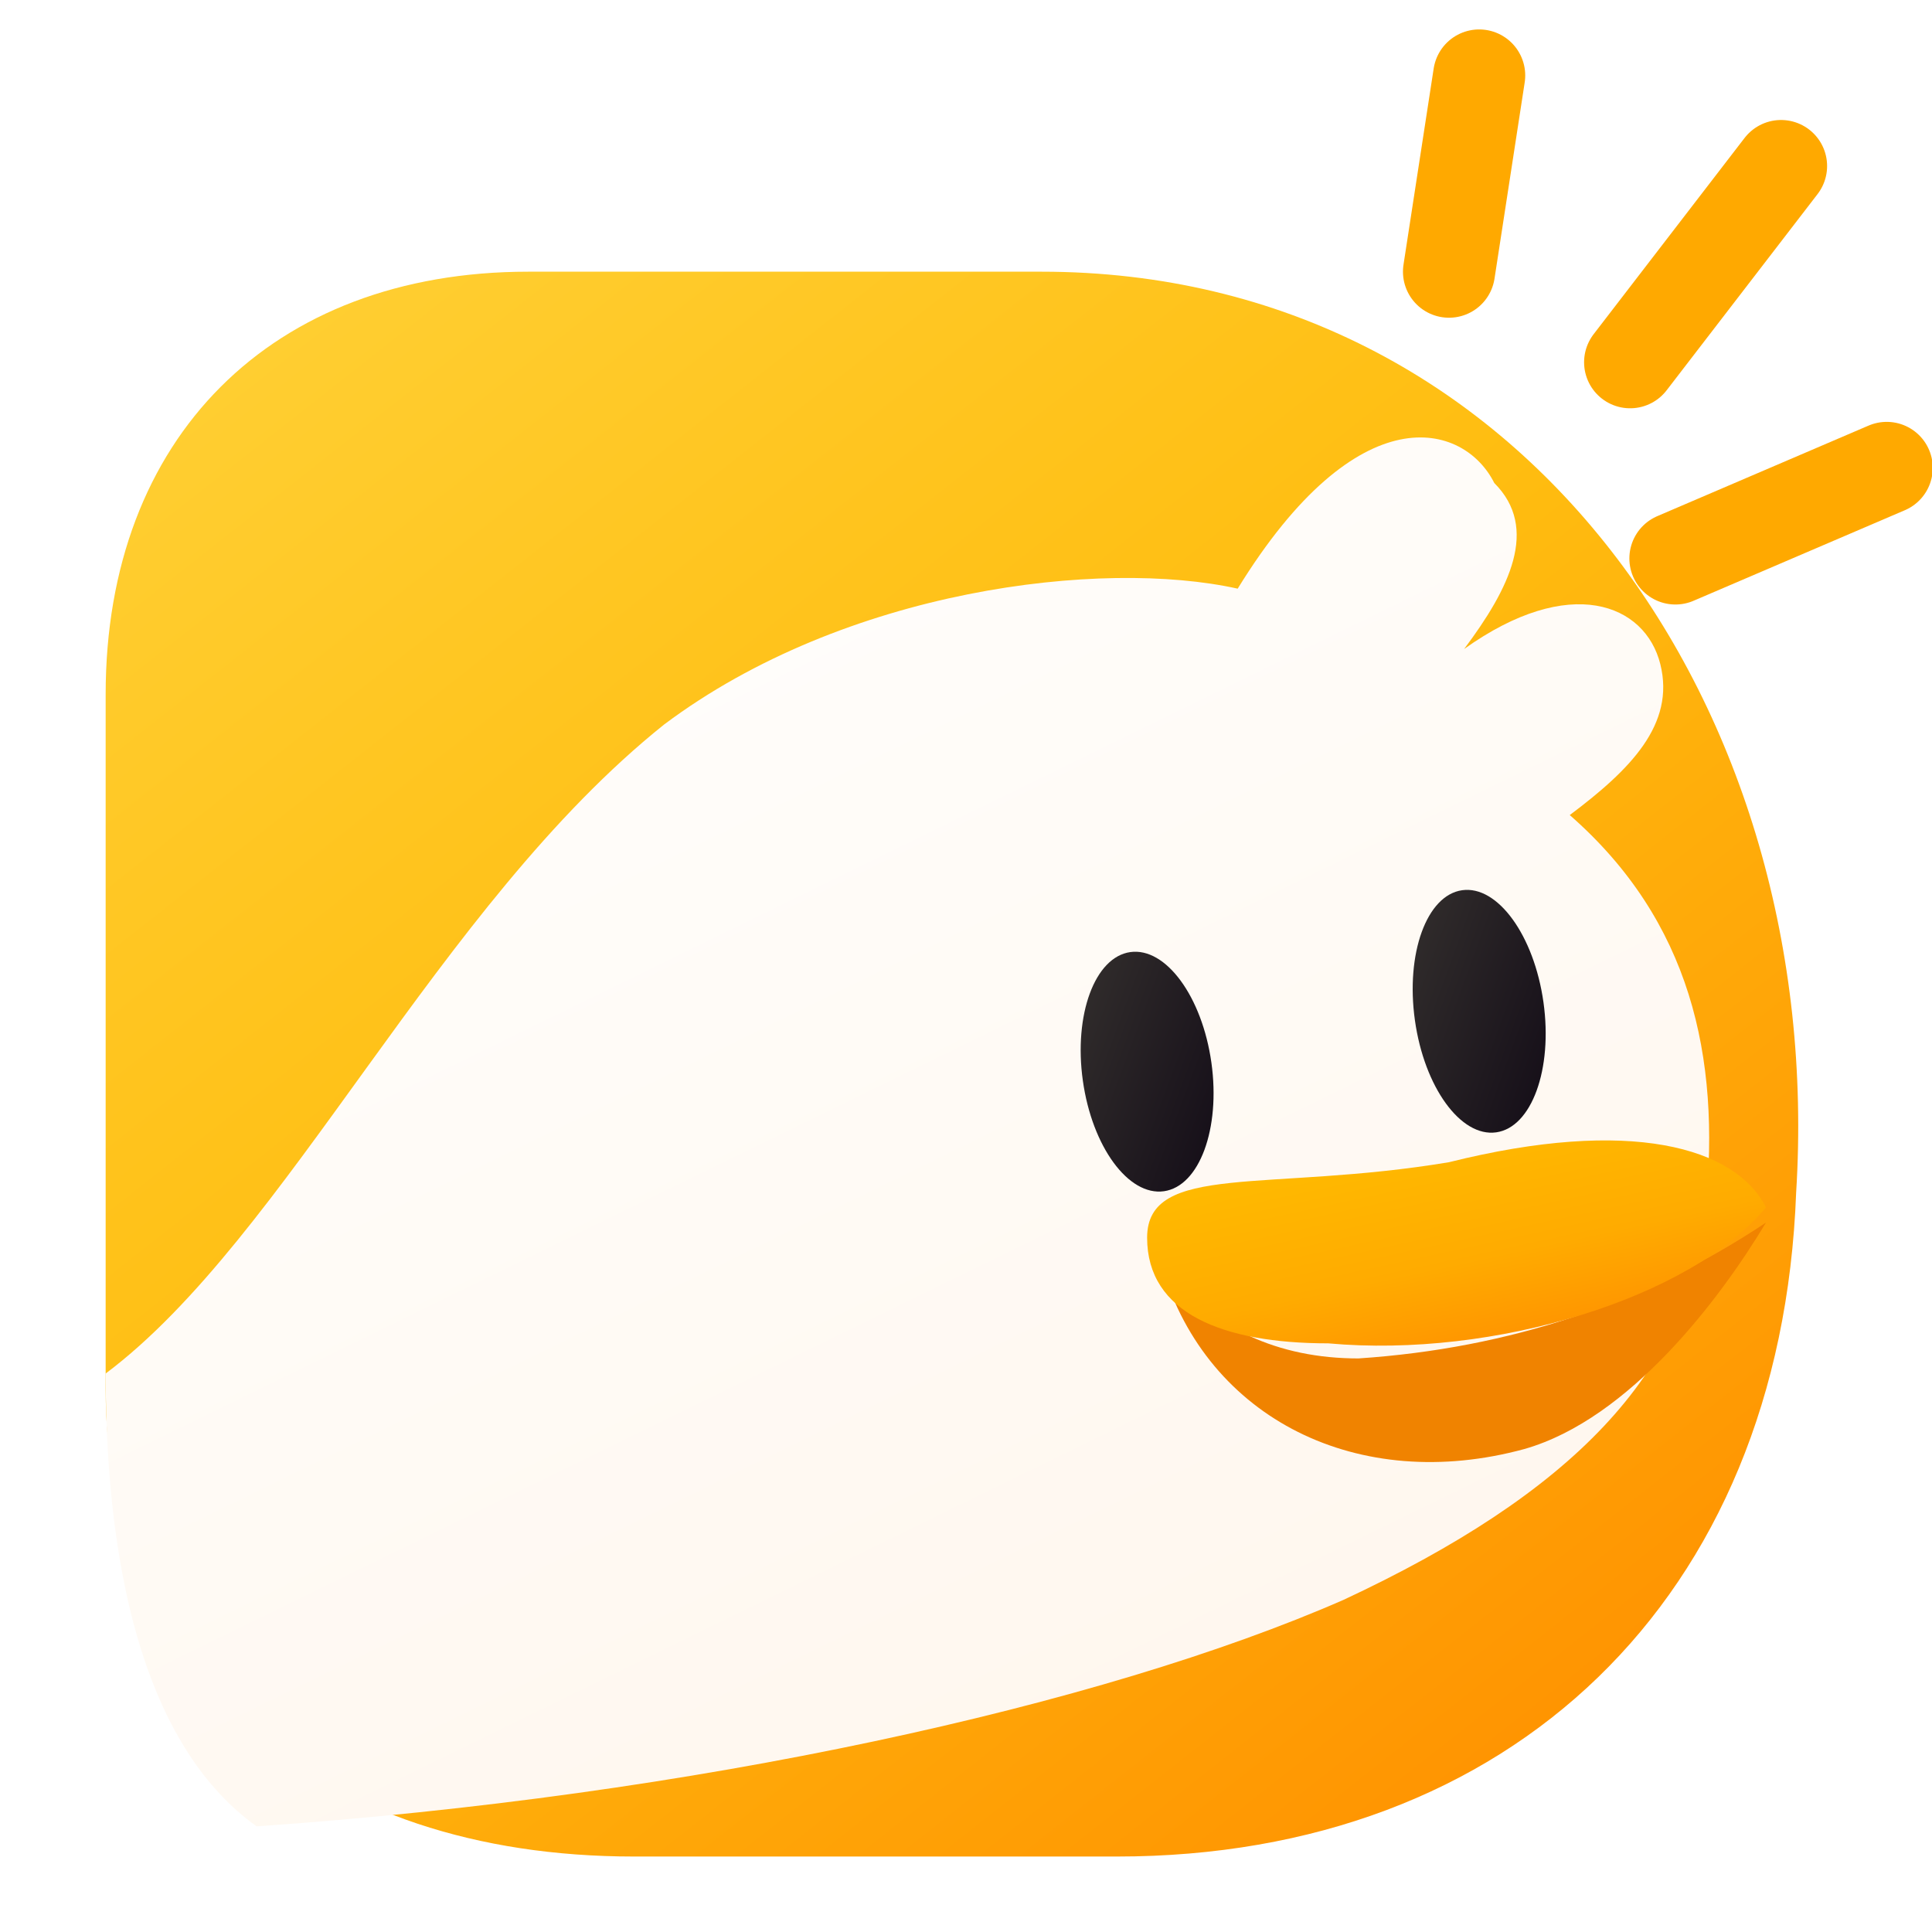
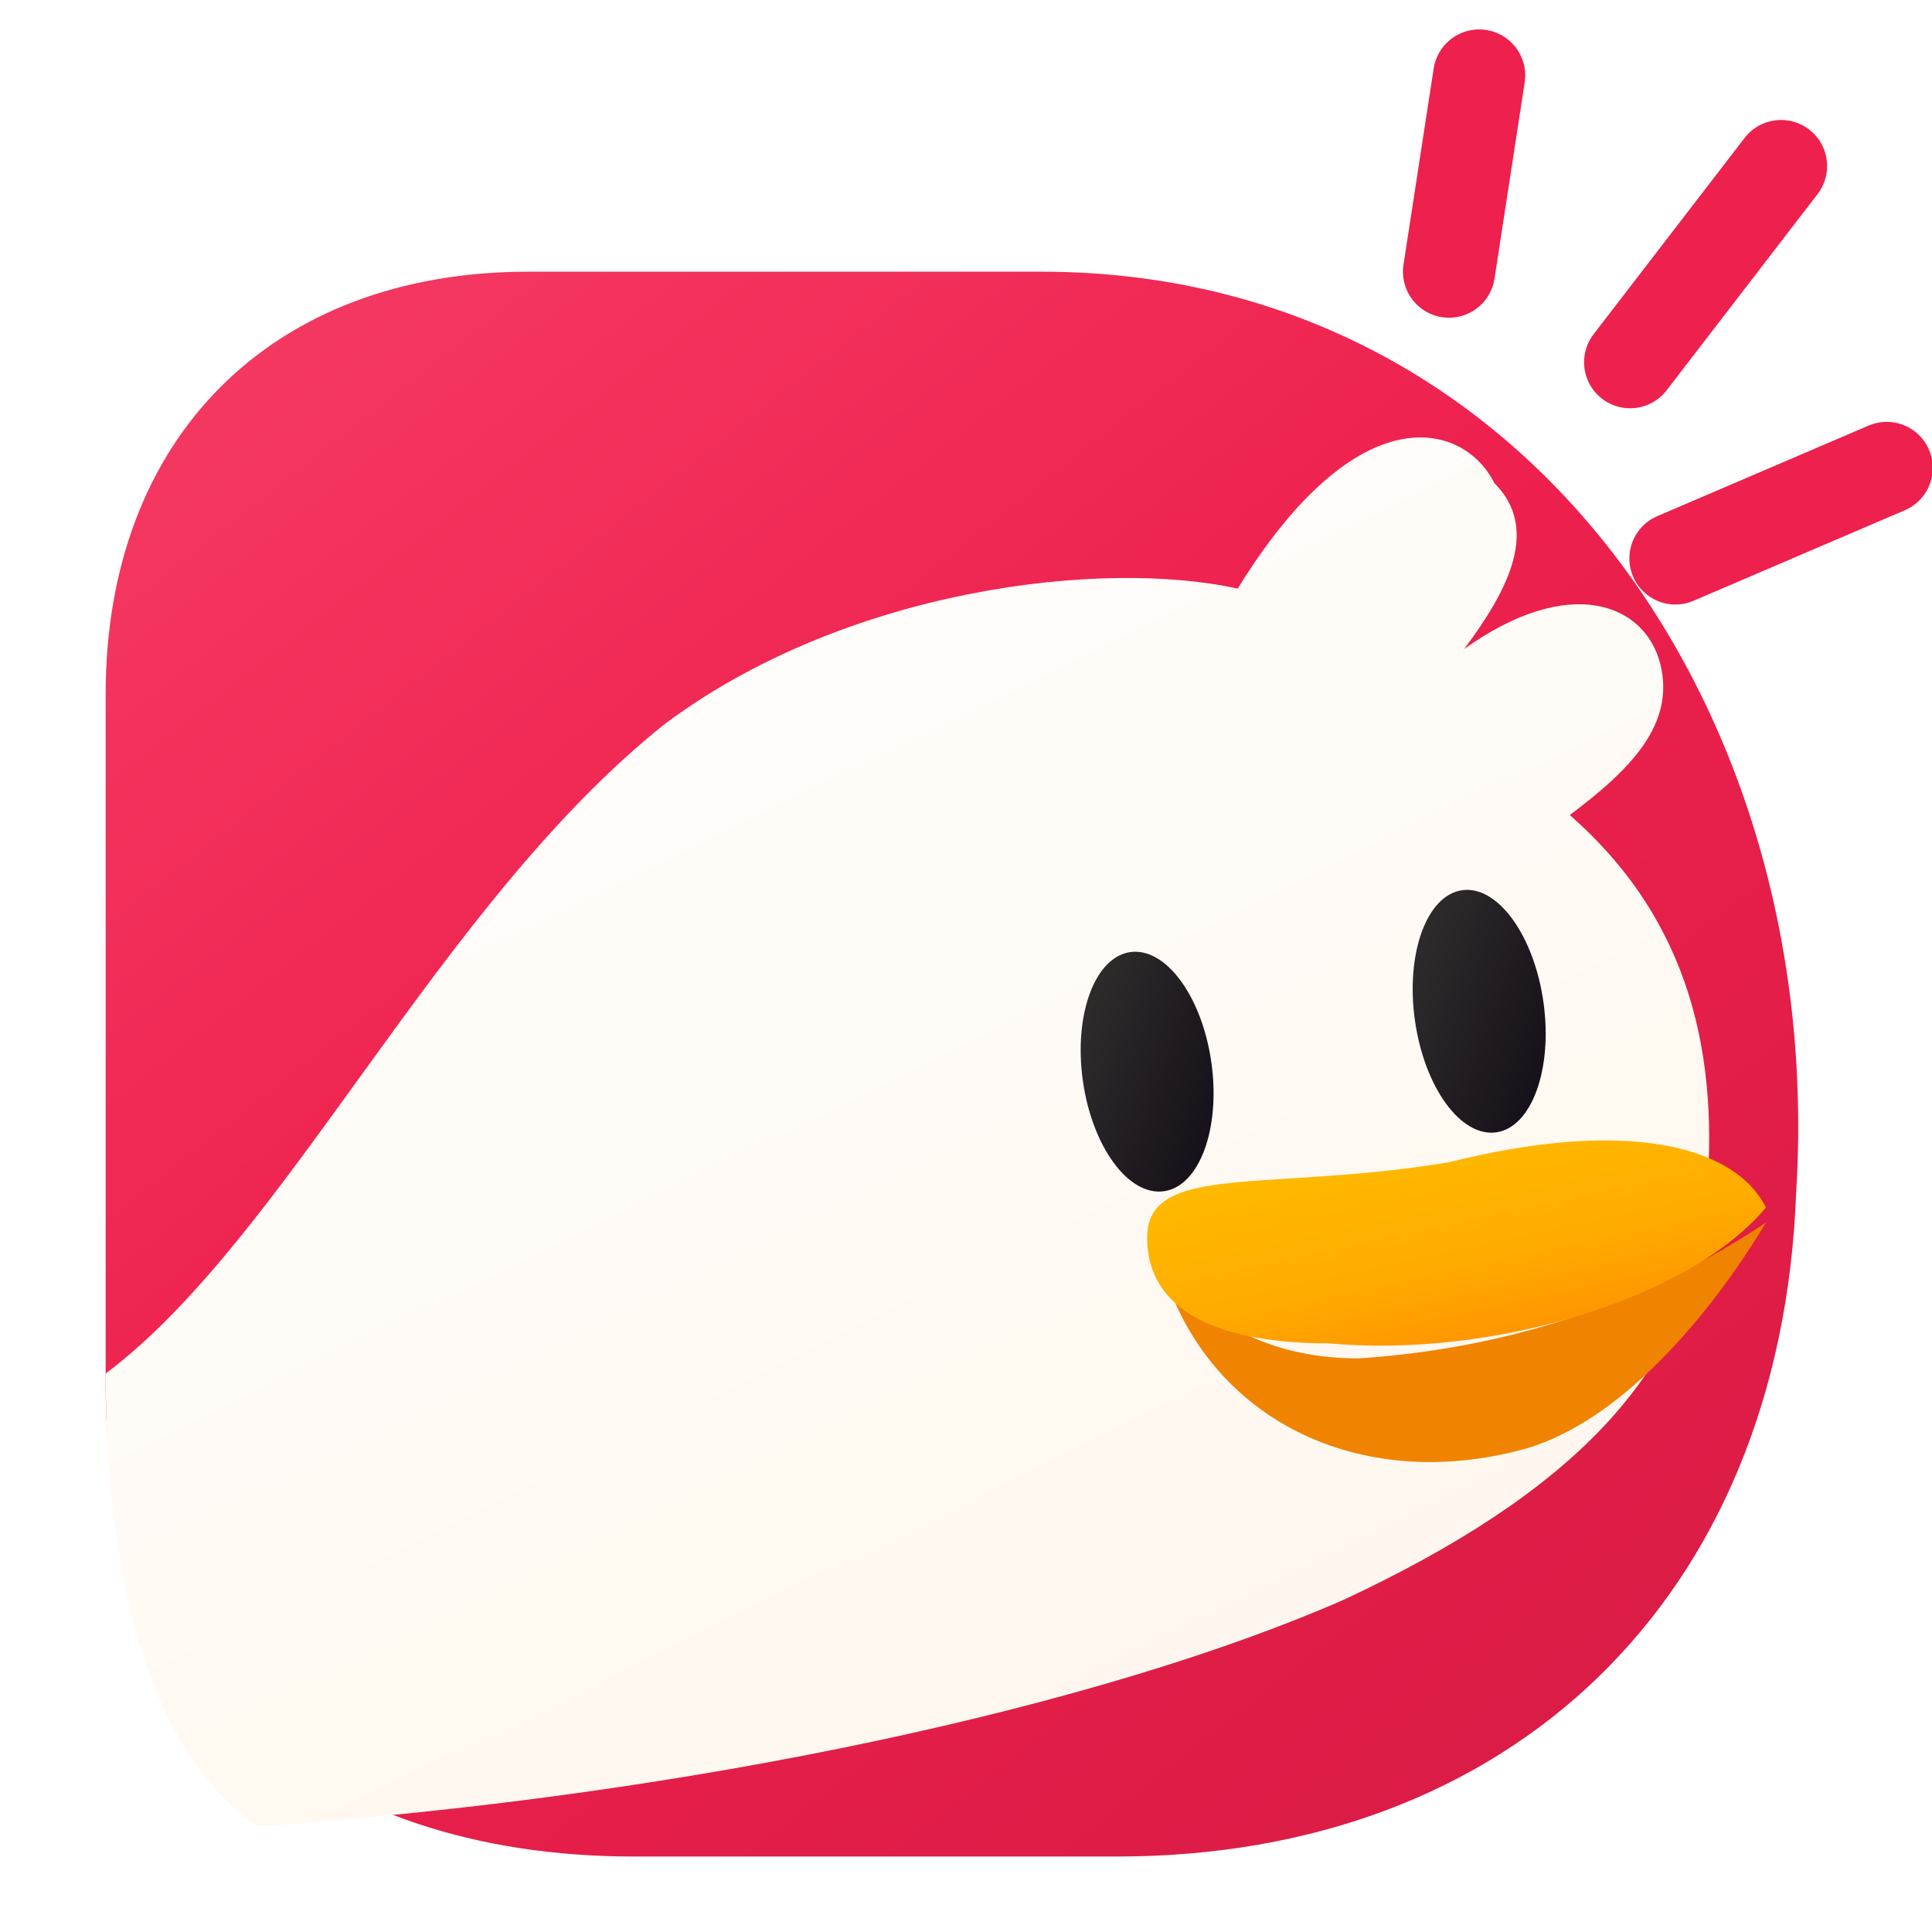
<svg xmlns="http://www.w3.org/2000/svg" width="32" height="32" viewBox="0 0 128 128" role="img" aria-label="MnemoDuck — Покой">
  <defs>
    <linearGradient id="sun" x1="0" y1="0" x2="0.84" y2="1">
-       <stop offset="0" stop-color="#FFD137" />
-       <stop offset=".48" stop-color="#FFBD10" />
-       <stop offset="1" stop-color="#FF9100" />
+       <stop offset="0" stop-color="#F53C65" />
+       <stop offset=".48" stop-color="#EE204D" />
+       <stop offset="1" stop-color="#D91C45" />
    </linearGradient>
    <linearGradient id="white" x1="0" y1="0" x2=".55" y2="1">
      <stop offset="0" stop-color="#FFFFFF" />
      <stop offset="1" stop-color="#FFF7EE" />
    </linearGradient>
    <linearGradient id="bill" x1="0" y1="0" x2=".65" y2="1">
      <stop offset="0" stop-color="#FFC000" />
      <stop offset=".65" stop-color="#FFAB00" />
      <stop offset="1" stop-color="#FF9100" />
    </linearGradient>
    <linearGradient id="eye" x1="0" y1="0" x2="1" y2="1">
      <stop offset="0" stop-color="#34302E" />
      <stop offset="1" stop-color="#120B16" />
    </linearGradient>
    <linearGradient id="mouth" x1="0" y1="0" x2="0" y2="1">
      <stop offset="0" stop-color="#913900" />
      <stop offset="1" stop-color="#481814" />
    </linearGradient>
  </defs>
  <g class="body">
    <path class="shell" d="M 35 18 C 18 18 7 29 7 46 L 7 92 C 7 111 21 123 42 123 L 74 123 C 100 123 118 106 119 79 C 121 47 101 18 69 18 Z" fill="url(#sun)" />
    <path class="face" d="M 7 91 C 19 82 29 60 44 48 C 56 39 73 37 82 39 C 90 26 97 28 99 32 C 102 35 100 39 97 43 C 104 38 109 40 110 44 C 111 48 108 51 104 54 C 112 61 114 70 113 80 C 112 91 104 99 89 106 C 73 113 46 119 17 121 C 10 116 7 105 7 91 Z" fill="url(#white)" />
    <ellipse class="eye" cx="76" cy="71" rx="4.3" ry="8.0" fill="url(#eye)" transform="rotate(-8 76 71)" />
    <ellipse class="eye" cx="98" cy="67" rx="4.3" ry="8.1" fill="url(#eye)" transform="rotate(-8 98 67)" />
    <g class="beak" transform="translate(-8 0)">
      <path d="M85 84 C88 94 98 99 109 96 C116 94 122 86 125 81 Q113 89 98 90 Q90 90 85 84Z" fill="#F08300" />
      <path d="M84 82 C84 77 92 79 104 77 C116 74 123 76 125 80 C120 86 107 90 96 89 C89 89 84 87 84 82Z" fill="url(#bill)" />
    </g>
-     <g class="dec rays" fill="none" stroke="#FFA900" stroke-width="6.1" stroke-linecap="round">
+     <g class="dec rays" fill="none" stroke="#EE204D" stroke-width="6.1" stroke-linecap="round">
      <path d="M 98 5 L 96 18" />
      <path d="M 118 11 L 108 24" />
      <path d="M 125 31 L 111 37" />
    </g>
  </g>
</svg>
